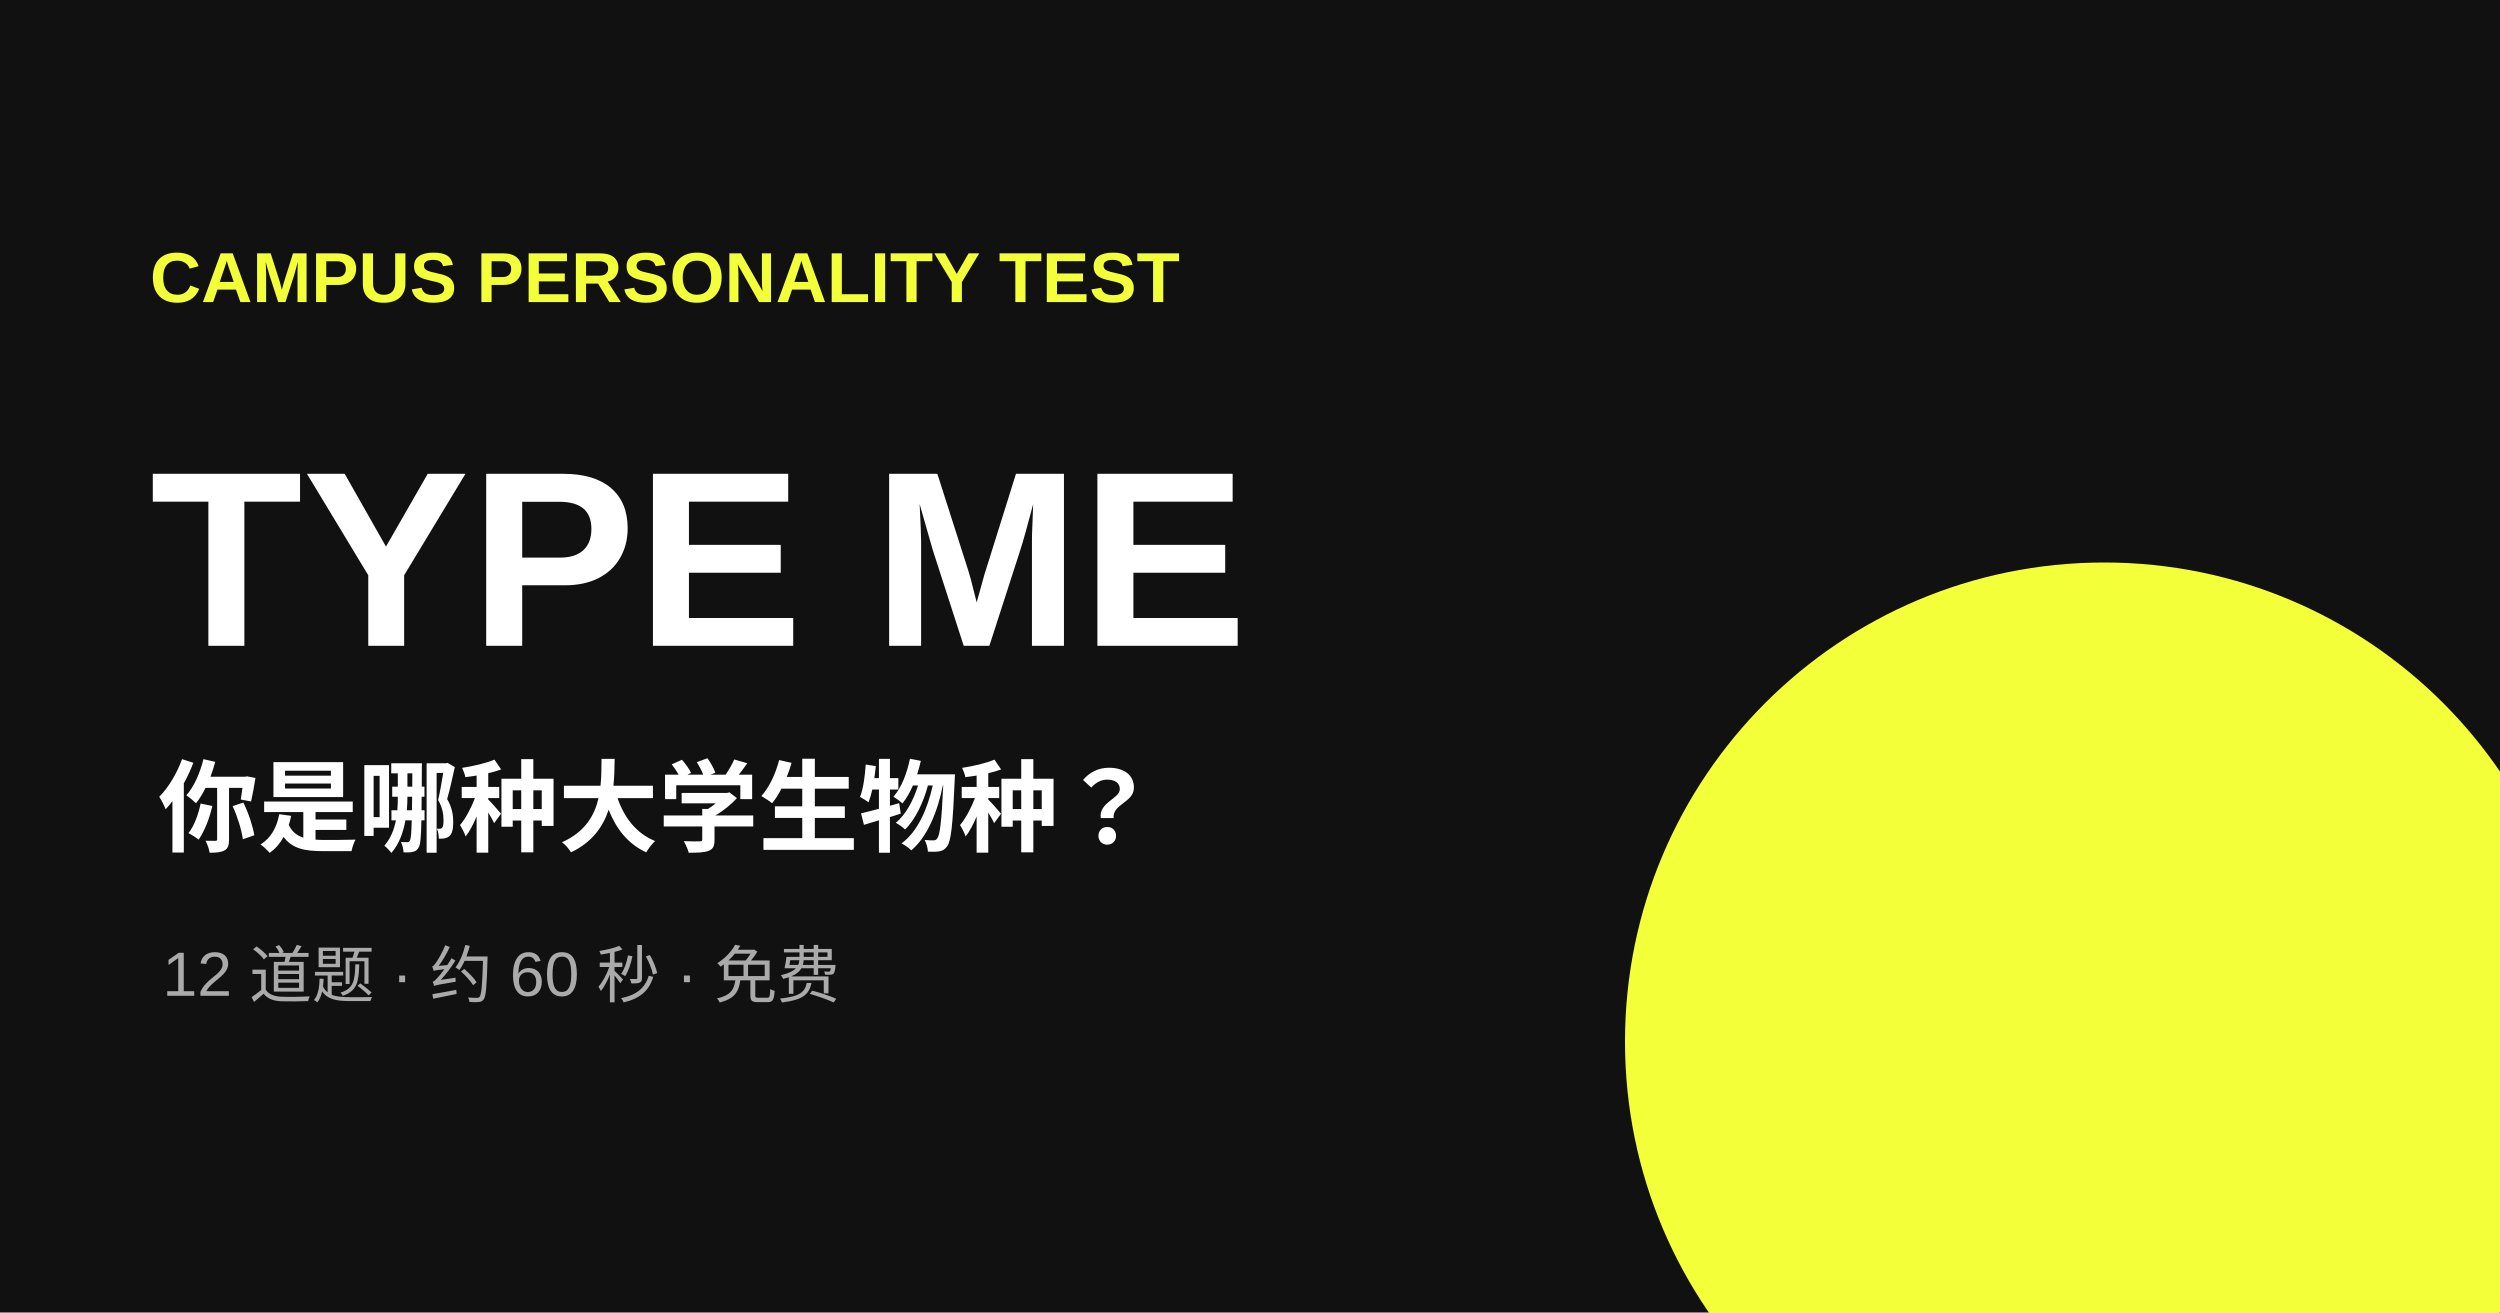
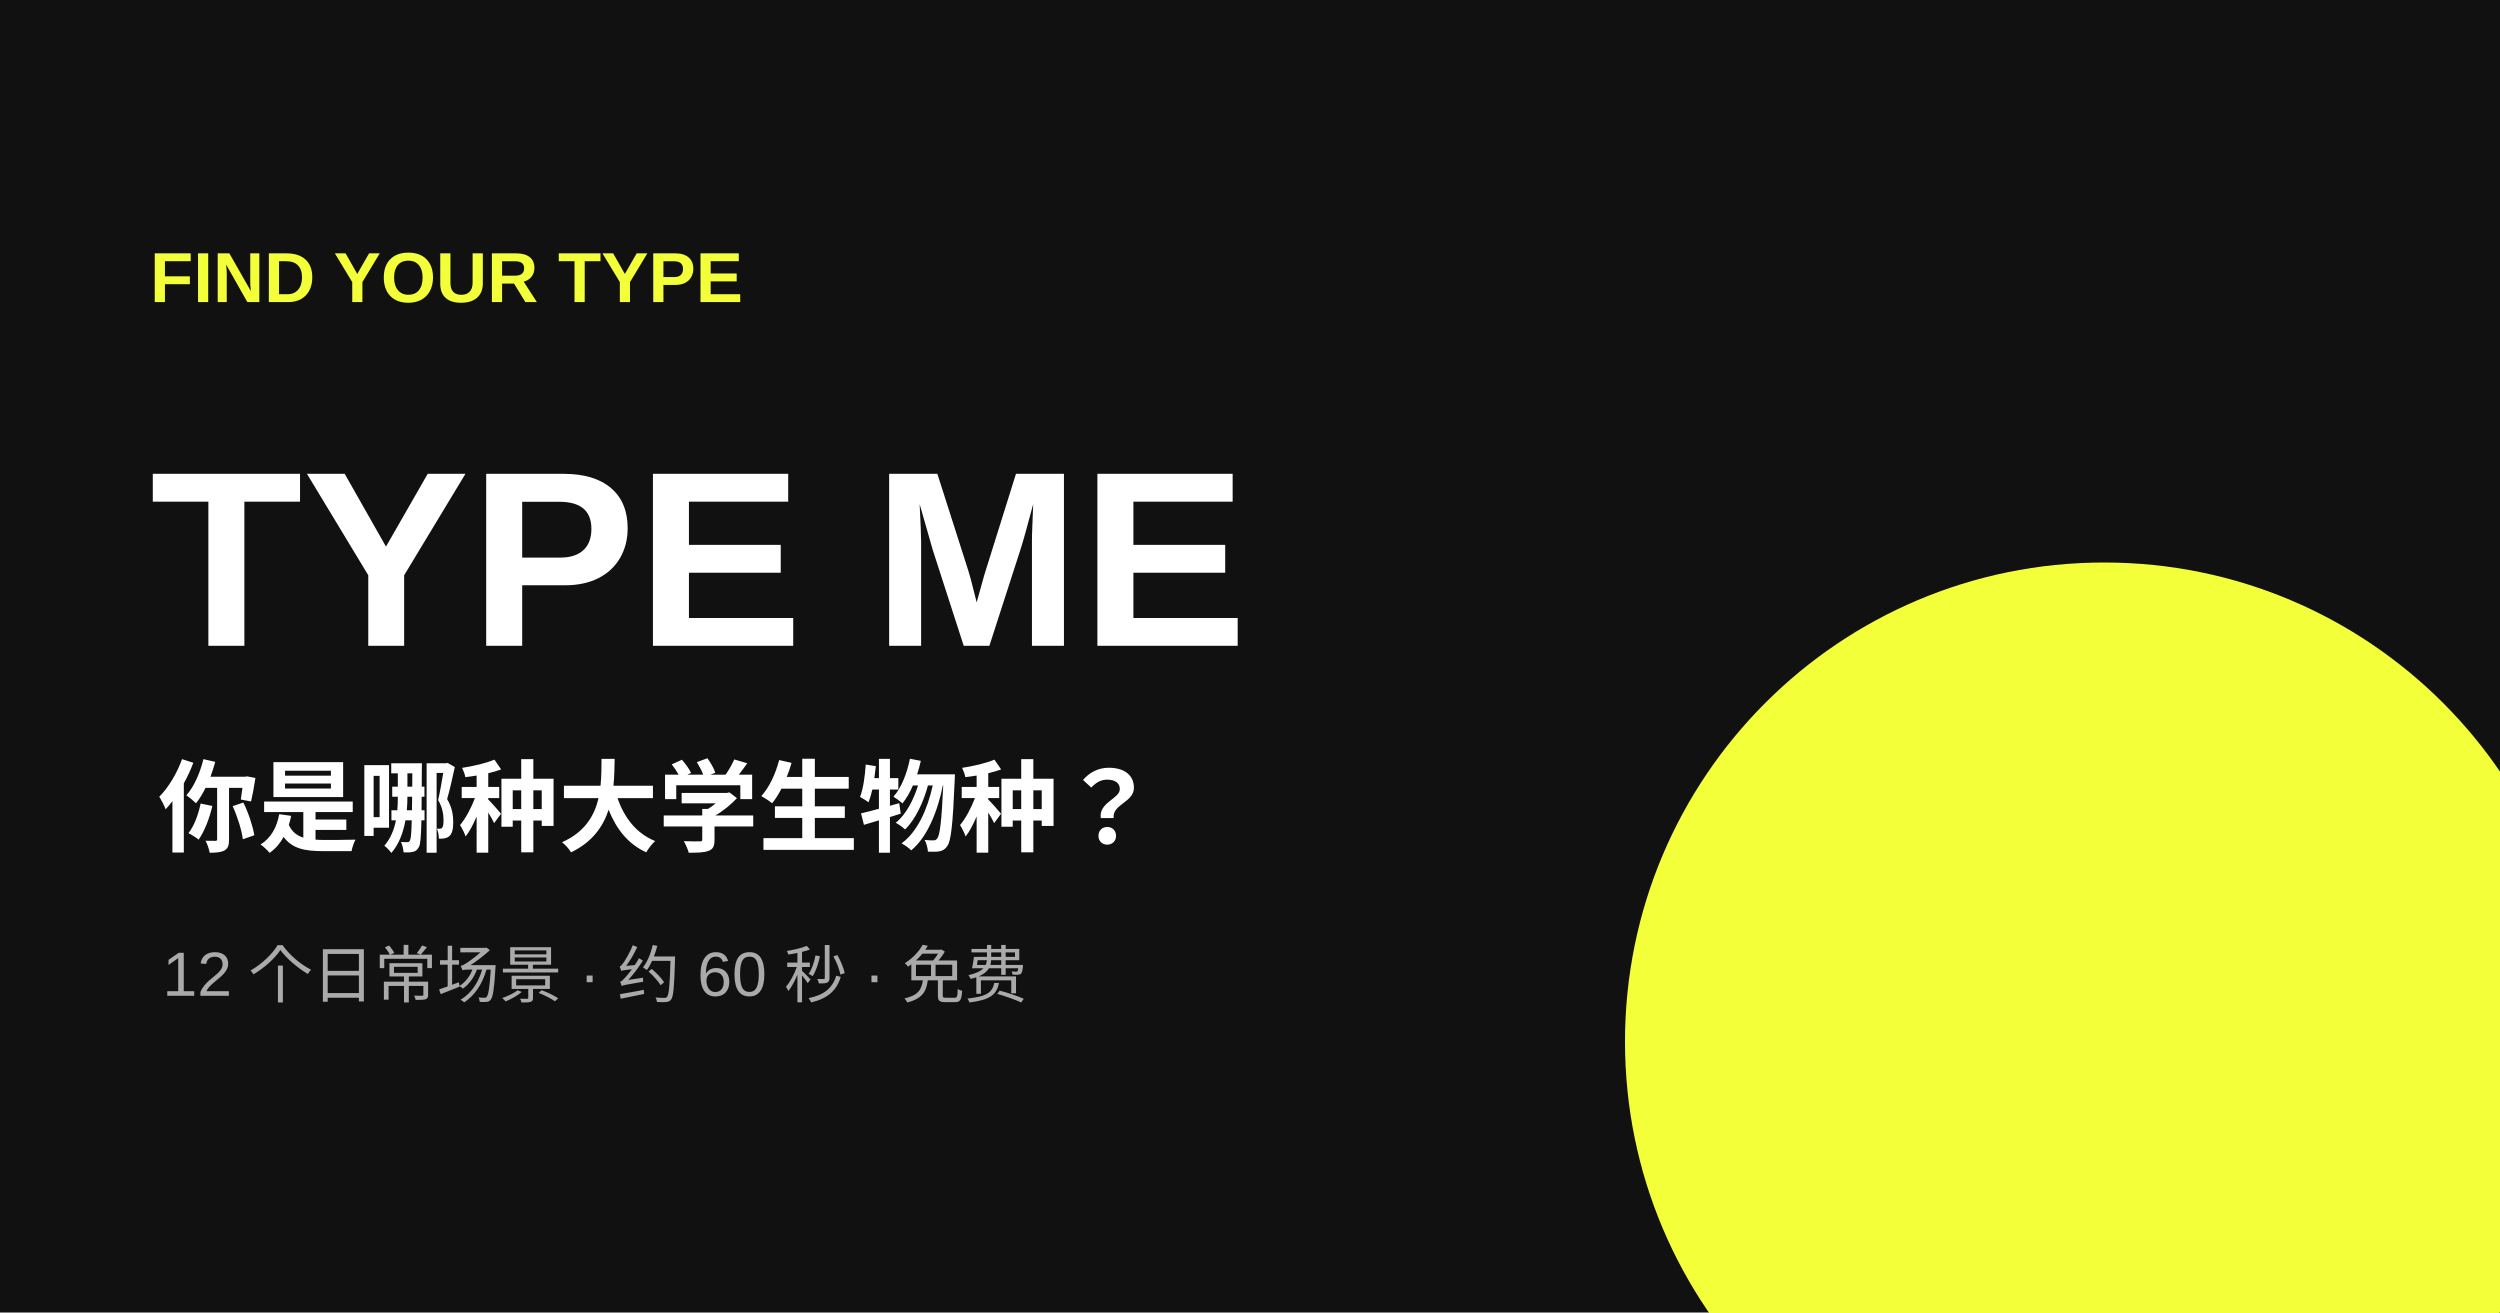
<svg xmlns="http://www.w3.org/2000/svg" width="1200" height="630" viewBox="0 0 1200 630">
  <rect width="1200" height="630" fill="#111" />
  <circle cx="1010" cy="500" r="230" fill="#f3ff38" />
-   <text x="72" y="145" fill="#f3ff38" font-family="Arial,sans-serif" font-size="34" font-weight="800">CAMPUS PERSONALITY TEST</text>
+   <text x="72" y="145" fill="#f3ff38" font-family="Arial,sans-serif" font-size="34" font-weight="800">FIND YOUR TYPE</text>
  <text x="72" y="310" fill="#fff" font-family="Arial,sans-serif" font-size="120" font-weight="900">TYPE ME</text>
  <text x="76" y="405" fill="#fff" font-family="Arial,sans-serif" font-size="48" font-weight="700">你是哪种大学生物种？</text>
-   <text x="78" y="478" fill="#aaa" font-family="Arial,sans-serif" font-size="30">12 道题 · 约 60 秒 · 免费</text>
+   <text x="78" y="478" fill="#aaa" font-family="Arial,sans-serif" font-size="30">12 个日常场景 · 约 60 秒 · 免费</text>
</svg>
